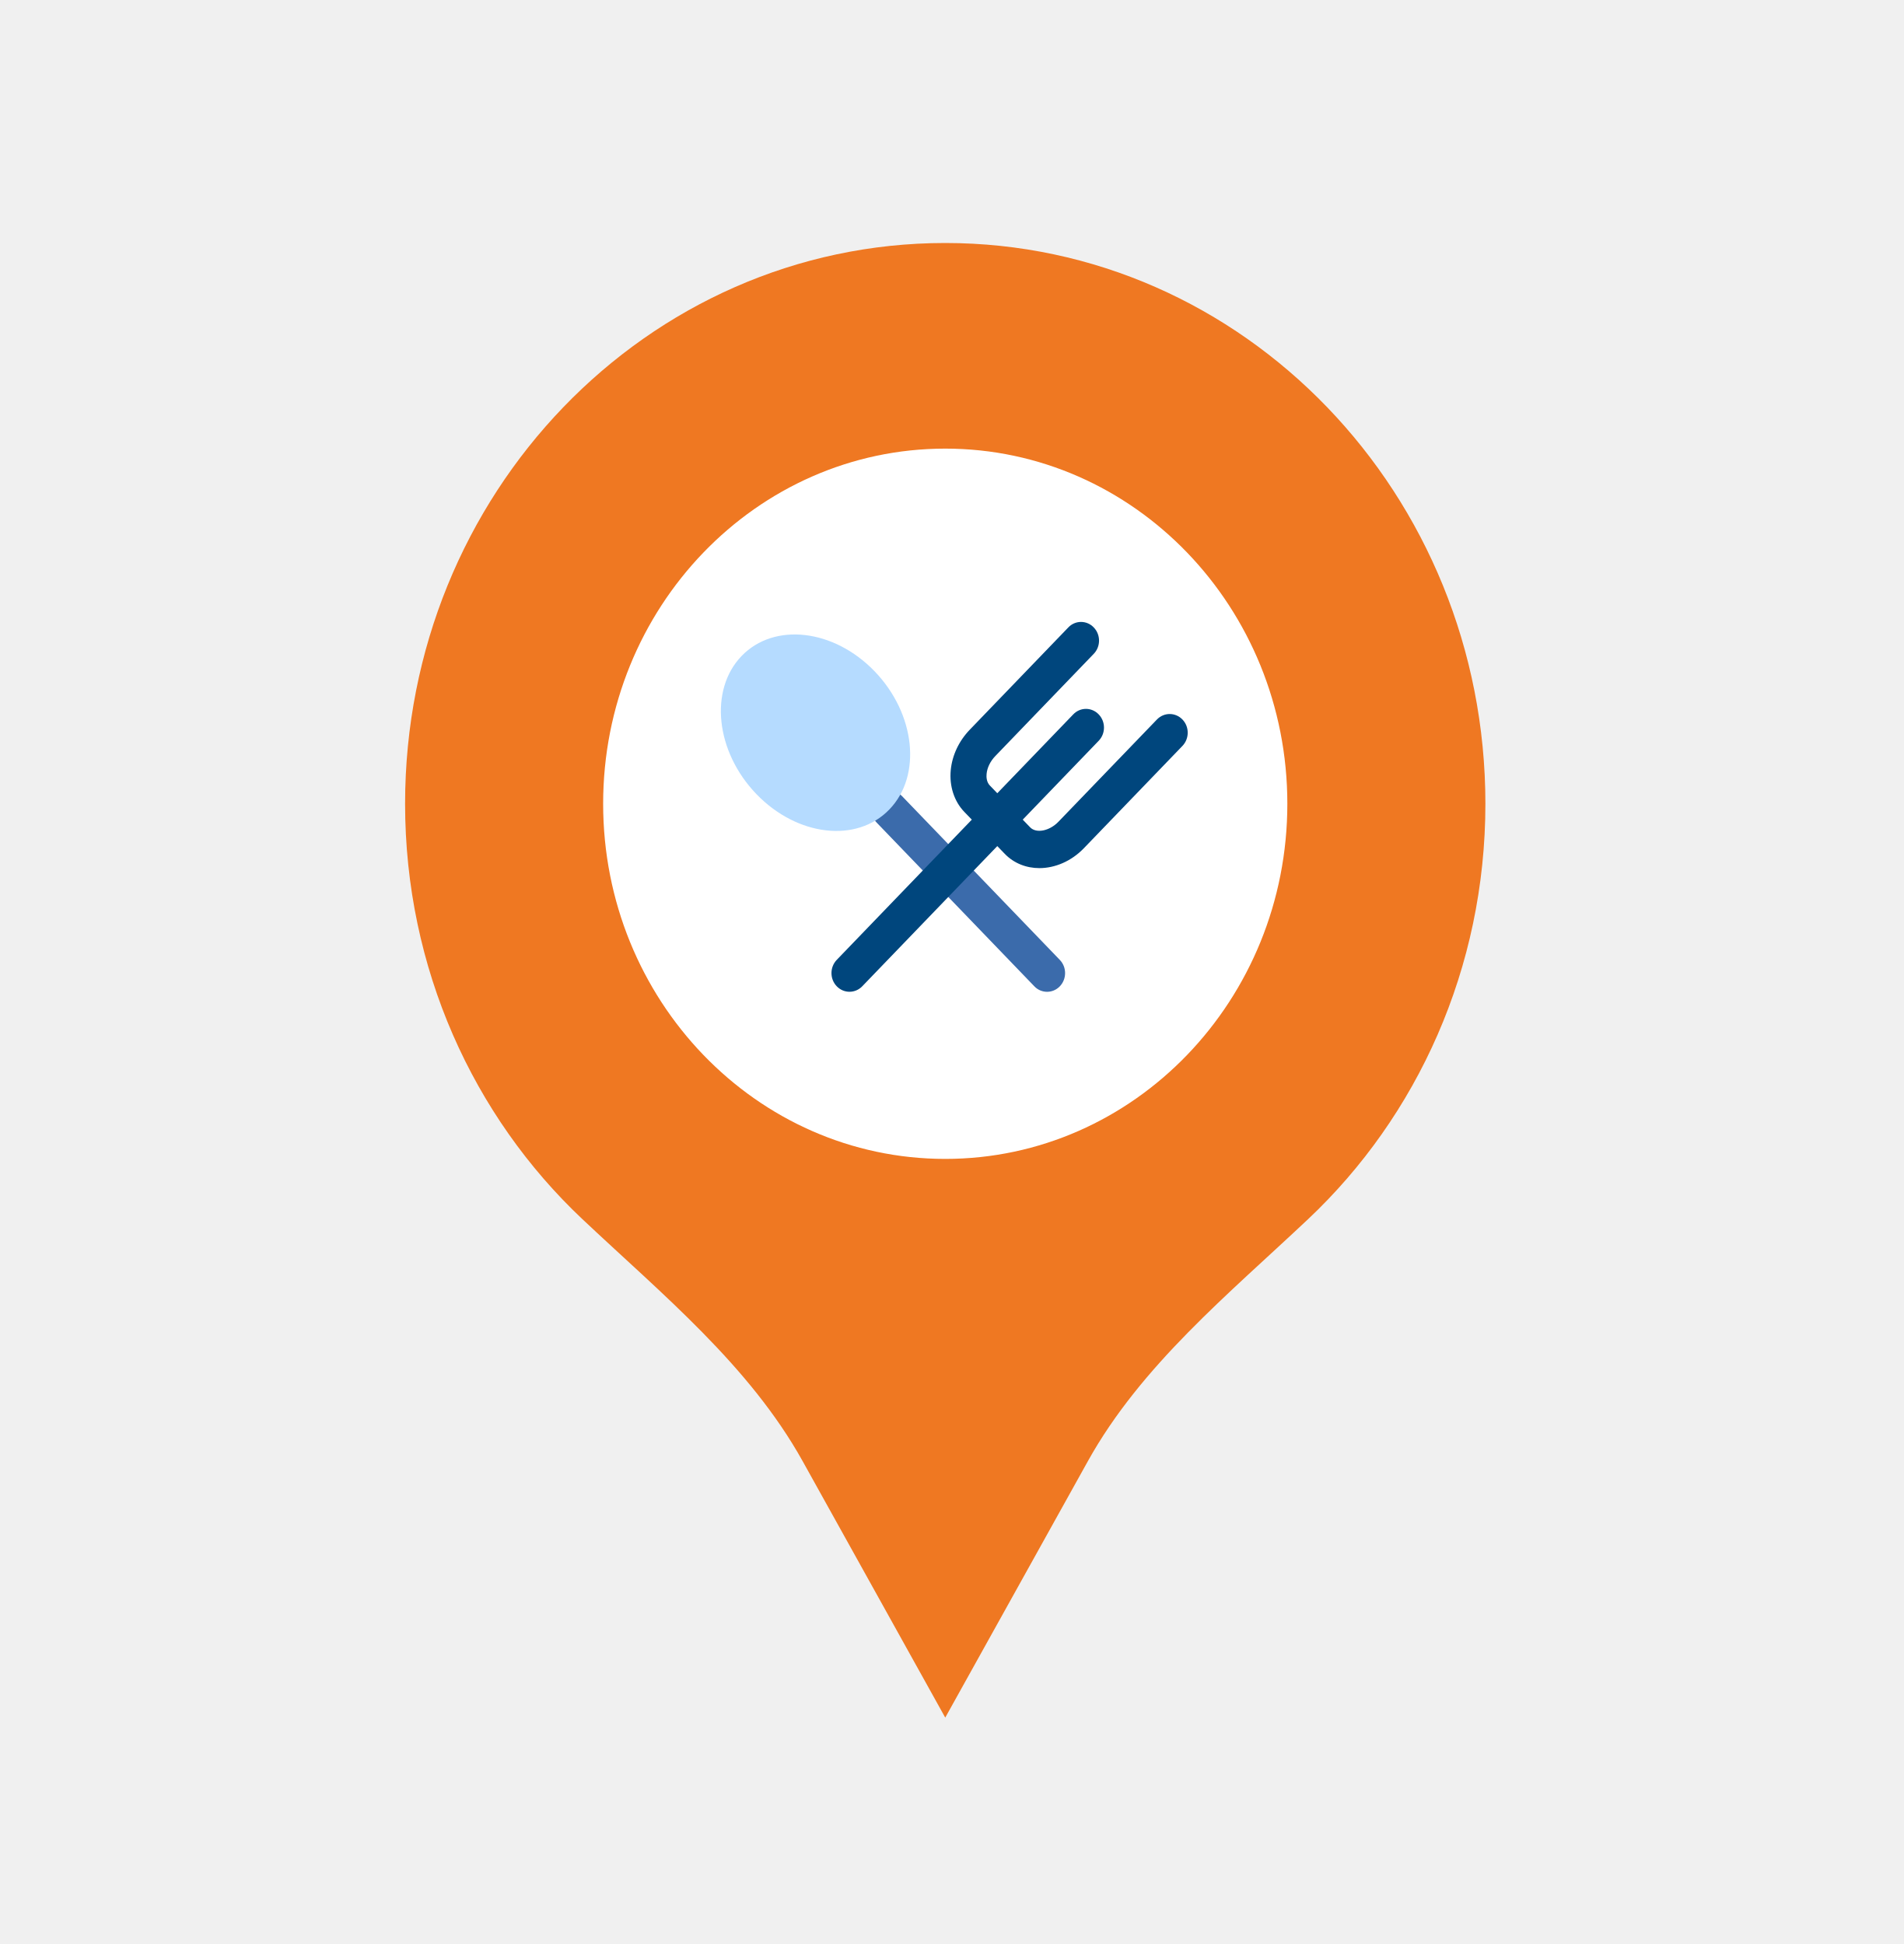
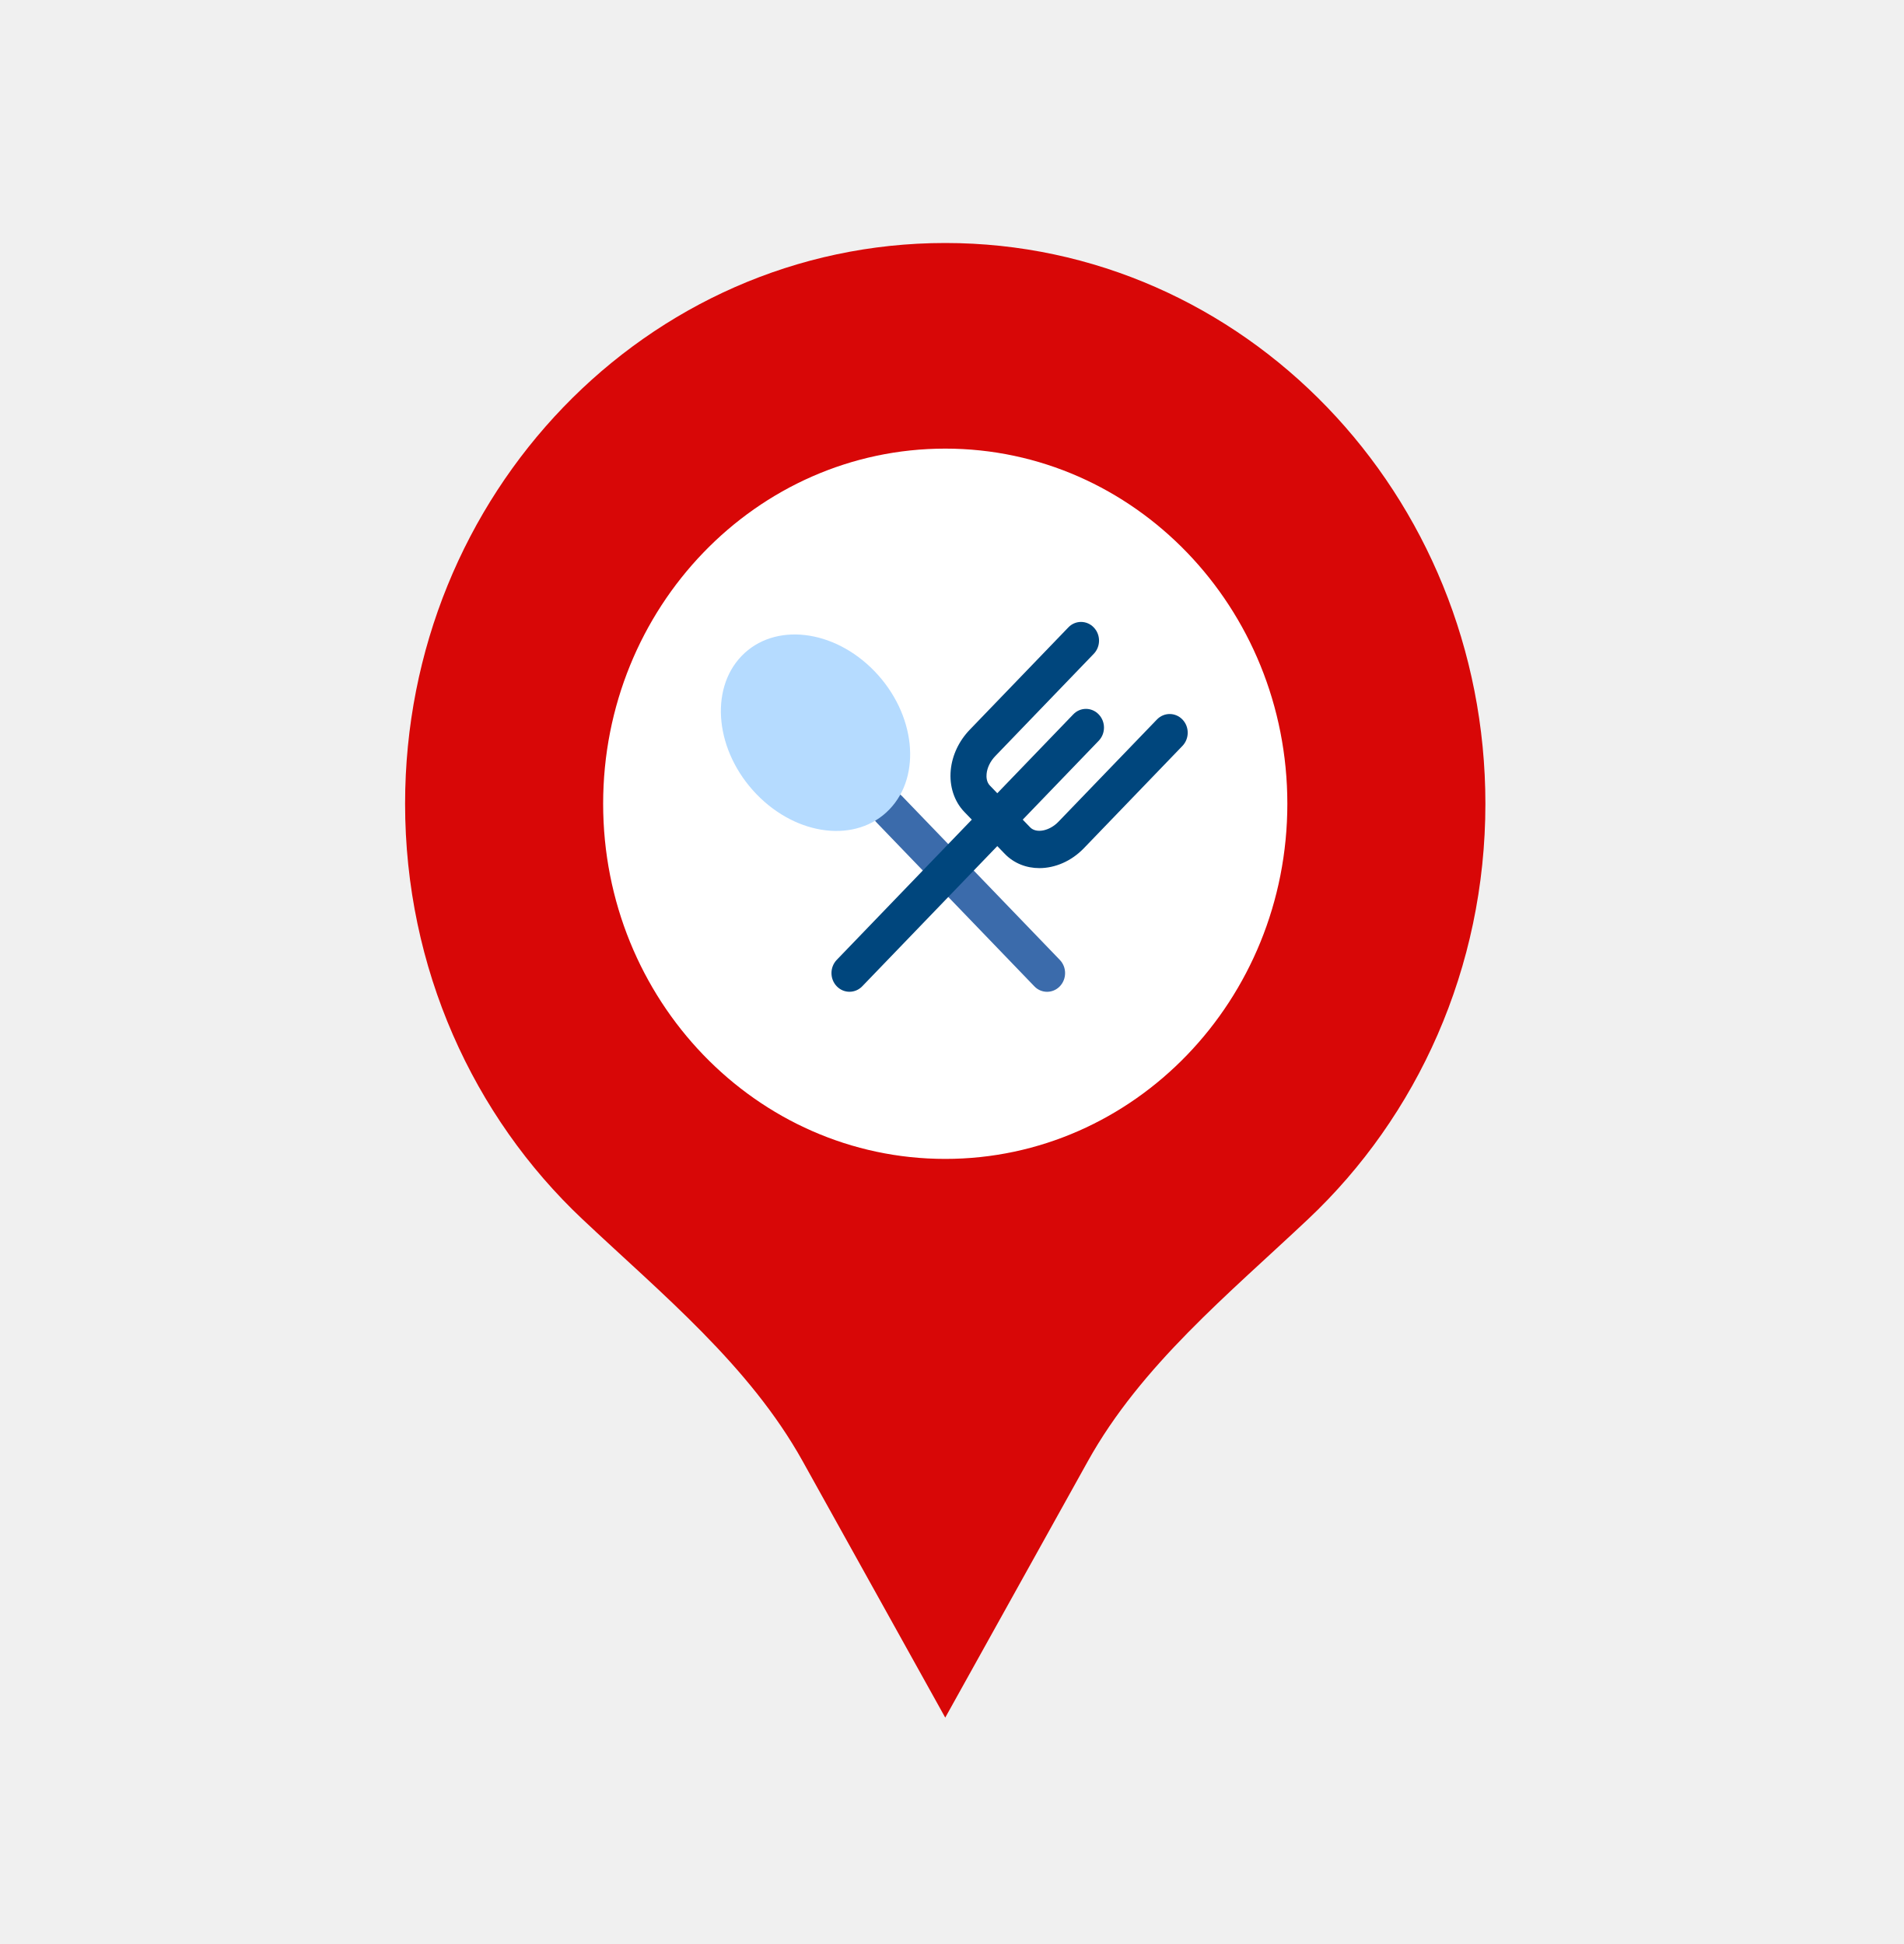
<svg xmlns="http://www.w3.org/2000/svg" width="47" height="48" viewBox="0 0 47 48" fill="none">
  <rect x="13.611" y="10.491" width="18.457" height="18.457" rx="9.228" fill="white" />
  <path d="M25.848 24.489C25.734 24.489 25.62 24.444 25.534 24.354L21.642 20.312C21.468 20.132 21.468 19.84 21.642 19.66C21.815 19.48 22.097 19.48 22.27 19.66L26.162 23.701C26.336 23.881 26.336 24.173 26.162 24.354C26.075 24.444 25.961 24.489 25.848 24.489Z" fill="#3B6BAB" />
-   <path d="M19.815 36.08C18.499 33.714 16.343 31.956 14.373 30.099C11.687 27.566 10 23.911 10 19.846C10 12.199 15.97 6 23.334 6C30.698 6 36.668 12.199 36.668 19.846C36.668 23.911 34.981 27.566 32.295 30.099C30.326 31.956 28.169 33.714 26.854 36.08C25.434 38.633 23.751 41.66 23.334 42.41C22.917 41.66 21.234 38.633 19.815 36.08ZM31.779 19.846C31.779 15.003 27.999 11.077 23.334 11.077C18.67 11.077 14.889 15.003 14.889 19.846C14.889 24.689 18.67 28.615 23.334 28.615C27.999 28.615 31.779 24.689 31.779 19.846Z" fill="#EF7822" />
+   <path d="M19.815 36.08C18.499 33.714 16.343 31.956 14.373 30.099C11.687 27.566 10 23.911 10 19.846C10 12.199 15.97 6 23.334 6C30.698 6 36.668 12.199 36.668 19.846C36.668 23.911 34.981 27.566 32.295 30.099C30.326 31.956 28.169 33.714 26.854 36.08C25.434 38.633 23.751 41.66 23.334 42.41C22.917 41.66 21.234 38.633 19.815 36.08ZM31.779 19.846C31.779 15.003 27.999 11.077 23.334 11.077C18.67 11.077 14.889 15.003 14.889 19.846C14.889 24.689 18.67 28.615 23.334 28.615C27.999 28.615 31.779 24.689 31.779 19.846Z" fill="#d80707" />
  <path d="M21.591 16.576C22.598 17.622 22.762 19.149 21.956 19.985C21.149 20.823 19.68 20.653 18.672 19.607C17.665 18.561 17.501 17.034 18.307 16.197C19.114 15.361 20.583 15.53 21.591 16.576Z" fill="#B5DBFF" />
  <path d="M29.189 17.765C29.015 17.585 28.734 17.585 28.56 17.765L26.128 20.29C25.907 20.52 25.581 20.584 25.43 20.428L25.247 20.238L27.122 18.291C27.296 18.111 27.296 17.819 27.122 17.639C26.948 17.458 26.667 17.458 26.494 17.639L24.619 19.586L24.435 19.395C24.349 19.306 24.348 19.177 24.355 19.107C24.369 18.955 24.447 18.796 24.568 18.67L27 16.144C27.174 15.964 27.174 15.672 27 15.492C26.827 15.311 26.545 15.311 26.372 15.492L23.94 18.017C23.672 18.295 23.505 18.649 23.47 19.015C23.432 19.41 23.554 19.786 23.806 20.048L23.99 20.238L20.656 23.7C20.482 23.881 20.482 24.173 20.656 24.353C20.743 24.443 20.856 24.488 20.97 24.488C21.084 24.488 21.198 24.443 21.285 24.353L24.619 20.891L24.802 21.081C25.031 21.318 25.337 21.435 25.658 21.435C26.041 21.435 26.444 21.268 26.757 20.943L29.189 18.418C29.363 18.237 29.363 17.945 29.189 17.765Z" fill="#00467D" />
</svg>
